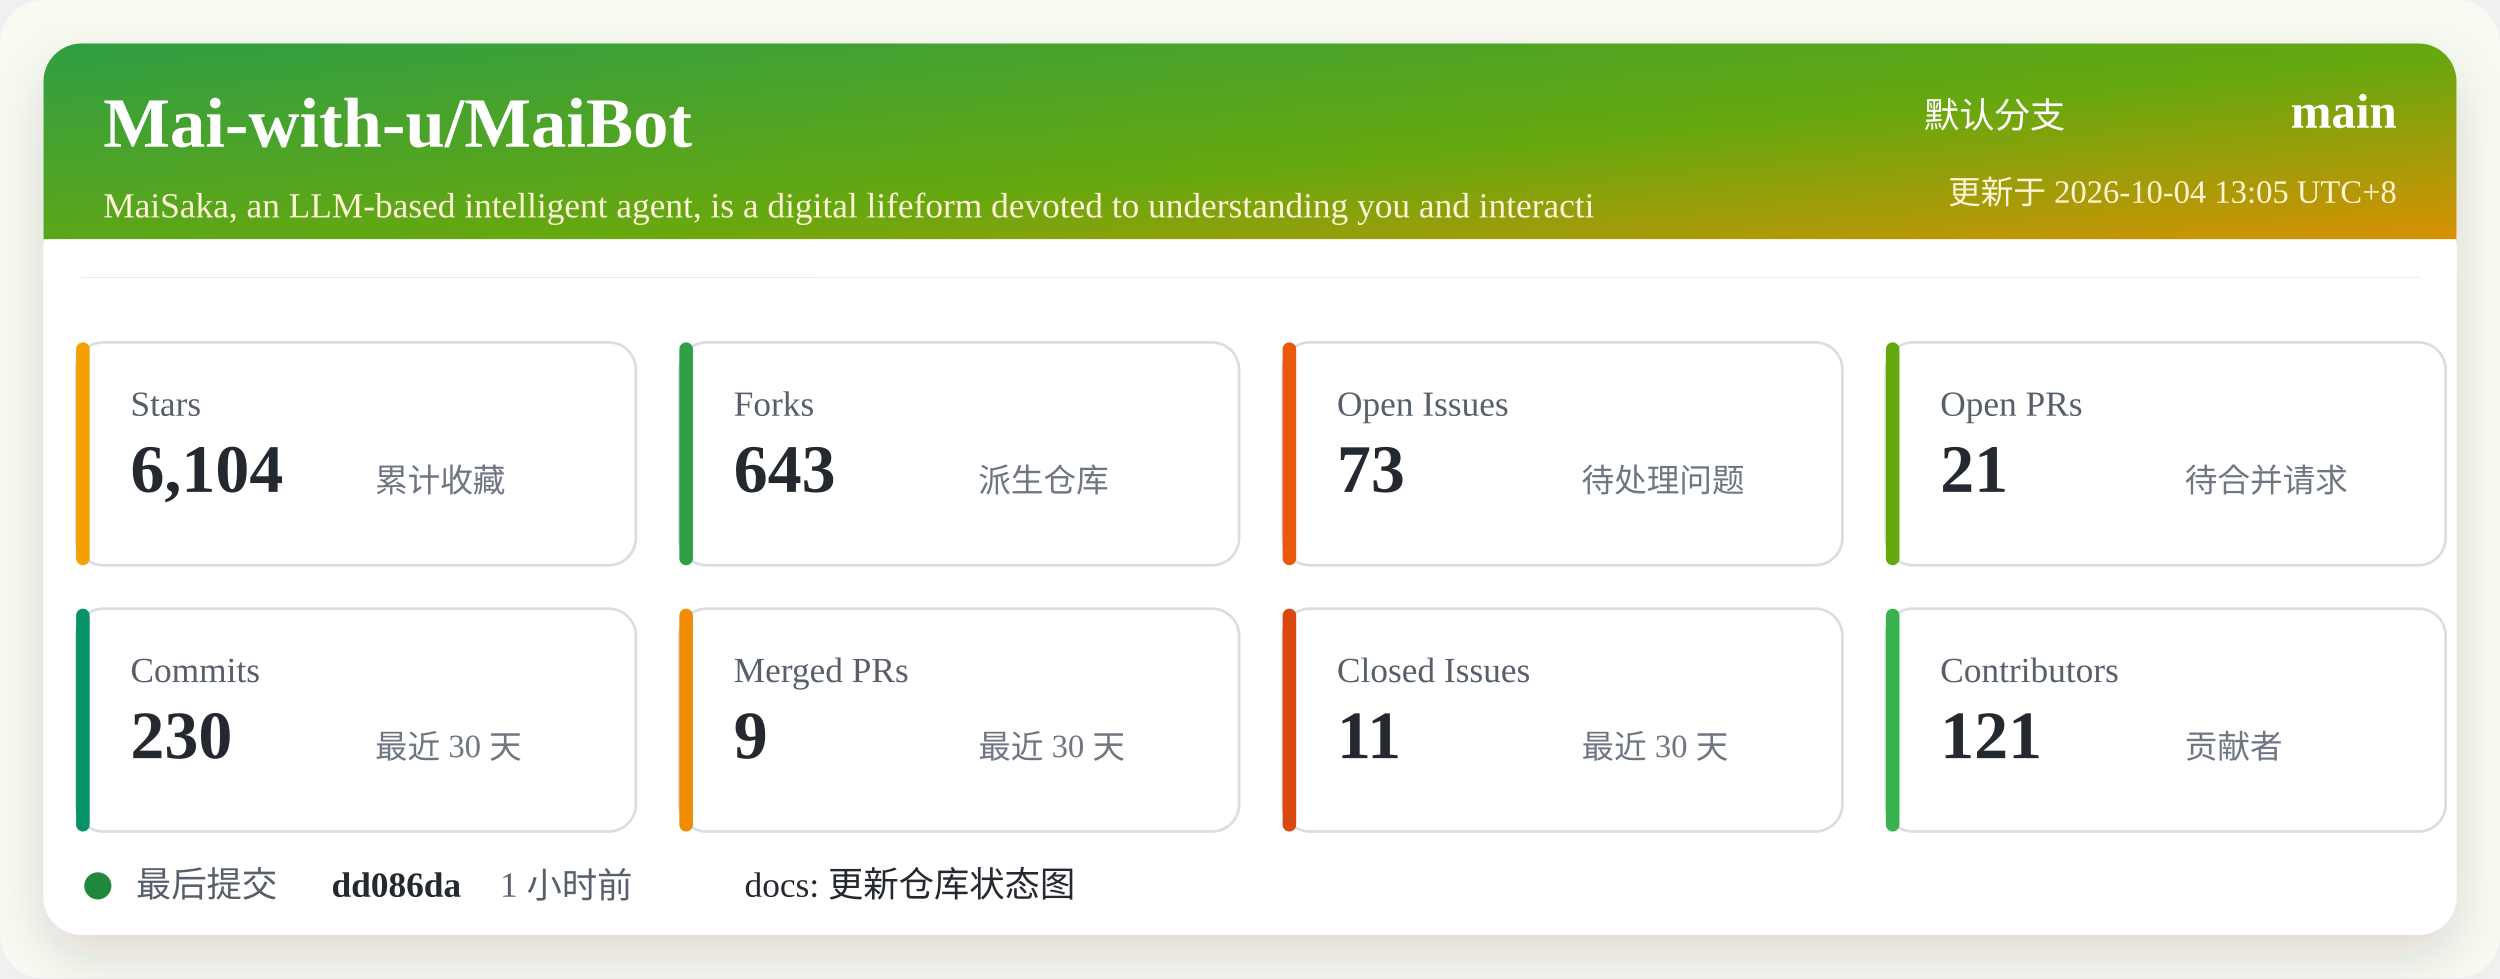
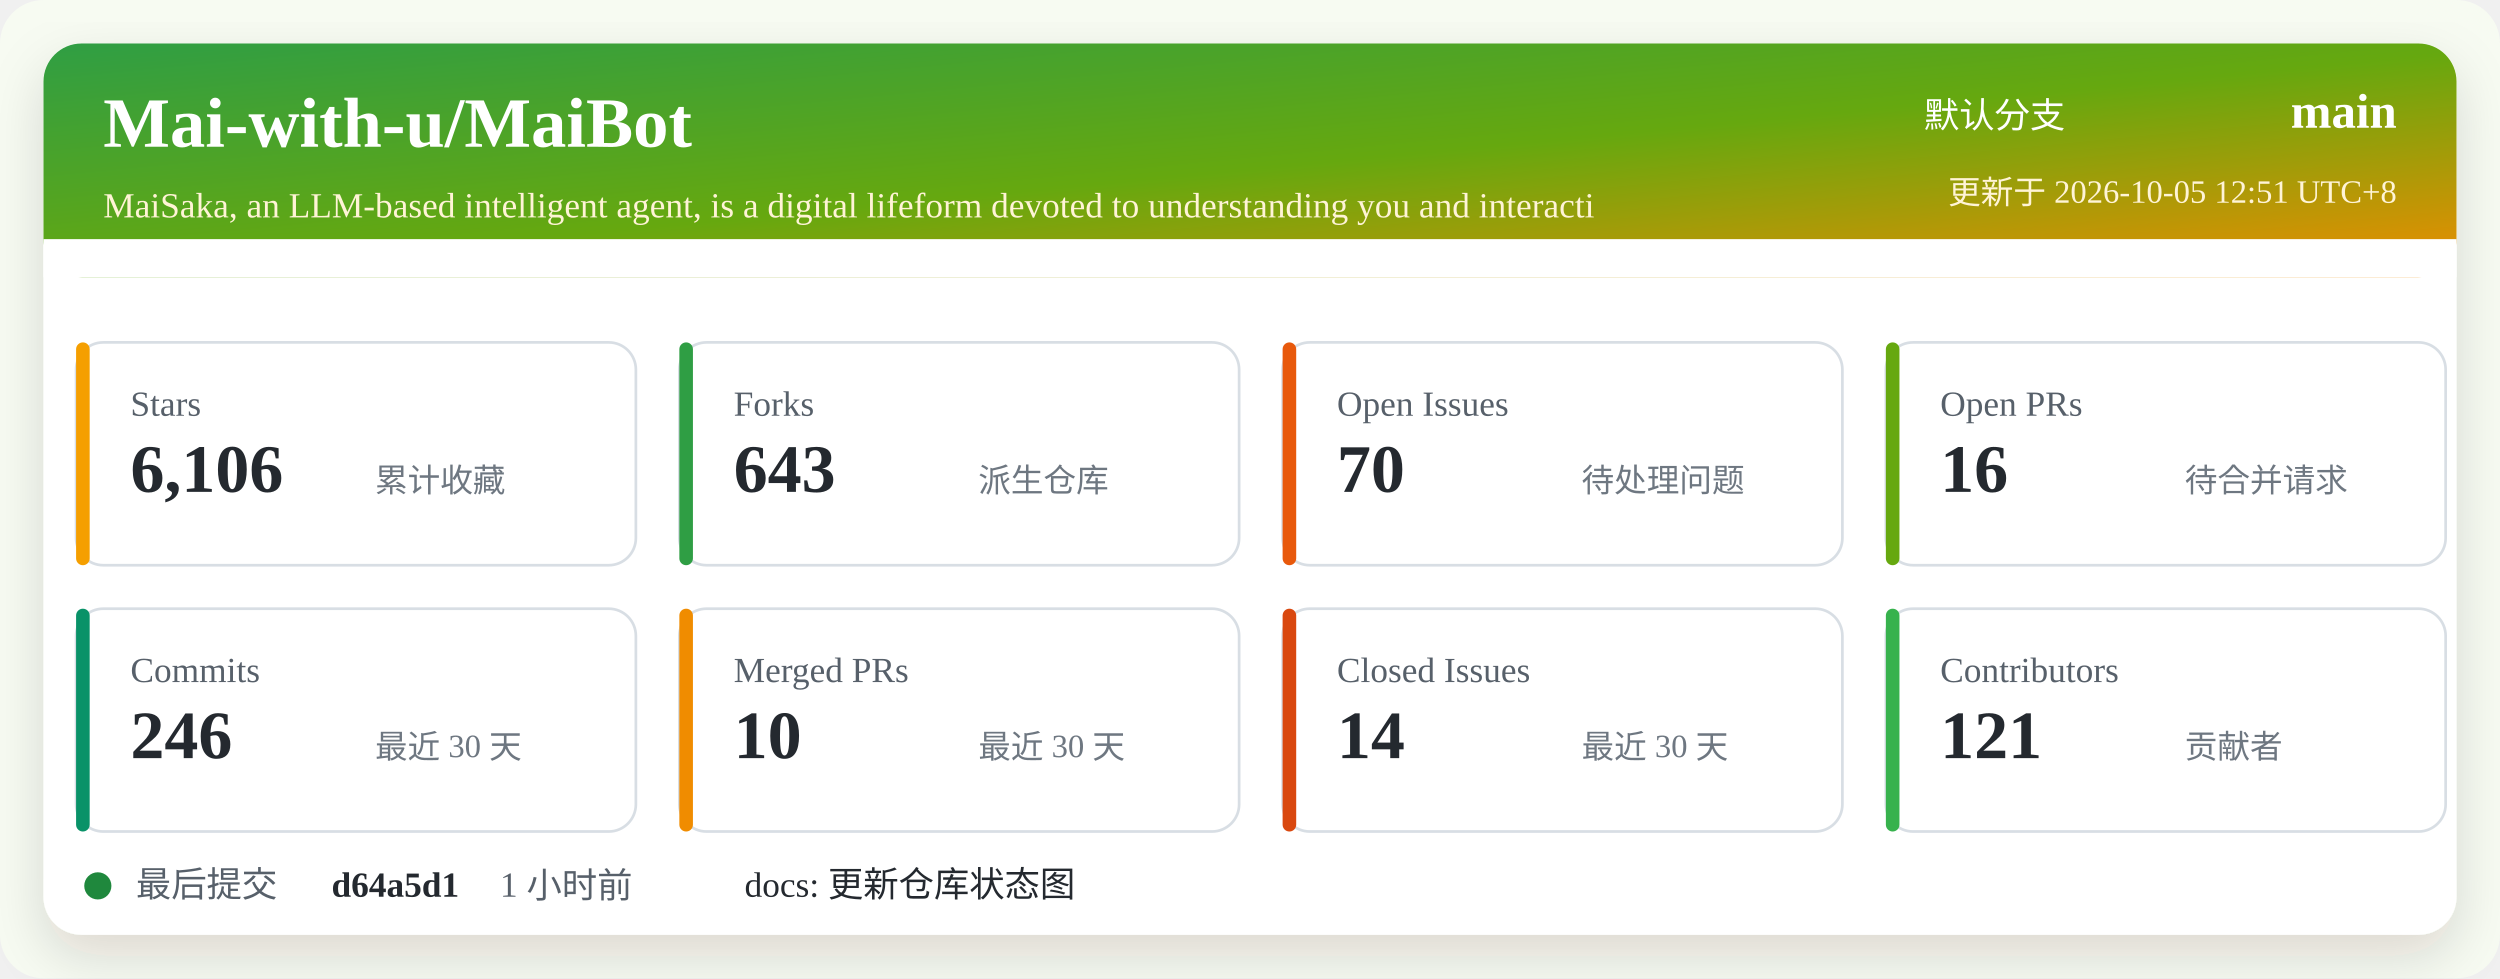
<svg xmlns="http://www.w3.org/2000/svg" width="920" height="360" viewBox="0 0 920 360" role="img" aria-labelledby="title desc">
  <defs>
    <linearGradient id="header" x1="0" x2="1" y1="0" y2="1">
      <stop offset="0%" stop-color="#2f9e44" />
      <stop offset="52%" stop-color="#66a80f" />
      <stop offset="100%" stop-color="#f08c00" />
    </linearGradient>
    <filter id="shadow" x="-5%" y="-5%" width="110%" height="110%">
      <feDropShadow dx="0" dy="8" stdDeviation="10" flood-color="#2b2318" flood-opacity="0.14" />
    </filter>
  </defs>
  <rect width="920" height="360" rx="16" fill="#f7fbf2" />
  <rect x="16" y="16" width="888" height="328" rx="14" fill="#ffffff" filter="url(#shadow)" />
  <rect x="16" y="16" width="888" height="86" rx="14" fill="url(#header)" />
  <path d="M16 88 H904 V102 H16 Z" fill="#ffffff" />
  <text x="38" y="54" fill="#ffffff" font-size="26" font-weight="700">Mai-with-u/MaiBot</text>
  <text x="38" y="80" fill="#fff4d6" font-size="13">MaiSaka, an LLM-based intelligent agent, is a digital lifeform devoted to understanding you and interacti</text>
  <text x="760" y="47" fill="#ffffff" font-size="13" text-anchor="end">默认分支</text>
  <text x="882" y="47" fill="#ffffff" font-size="18" font-weight="700" text-anchor="end">main</text>
-   <text x="882" y="75" fill="#fff4d6" font-size="12" text-anchor="end">更新于 2026-10-04 13:05 UTC+8</text>
+   <text x="882" y="75" fill="#fff4d6" font-size="12" text-anchor="end">更新于 2026-10-05 12:51 UTC+8</text>
  <g transform="translate(28 126)">
    <rect width="206" height="82" rx="10" fill="#ffffff" stroke="#d8dee4" />
    <rect x="0" y="0" width="5" height="82" rx="2.5" fill="#f59f00" />
    <text x="20" y="27" fill="#57606a" font-size="13">Stars</text>
-     <text x="20" y="55" fill="#24292f" font-size="25" font-weight="700">6,104</text>
+     <text x="20" y="55" fill="#24292f" font-size="25" font-weight="700">6,106</text>
    <text x="110" y="55" fill="#6e7781" font-size="12">累计收藏</text>
  </g>
  <g transform="translate(250 126)">
    <rect width="206" height="82" rx="10" fill="#ffffff" stroke="#d8dee4" />
    <rect x="0" y="0" width="5" height="82" rx="2.5" fill="#2f9e44" />
    <text x="20" y="27" fill="#57606a" font-size="13">Forks</text>
    <text x="20" y="55" fill="#24292f" font-size="25" font-weight="700">643</text>
    <text x="110" y="55" fill="#6e7781" font-size="12">派生仓库</text>
  </g>
  <g transform="translate(472 126)">
    <rect width="206" height="82" rx="10" fill="#ffffff" stroke="#d8dee4" />
    <rect x="0" y="0" width="5" height="82" rx="2.5" fill="#e8590c" />
    <text x="20" y="27" fill="#57606a" font-size="13">Open Issues</text>
-     <text x="20" y="55" fill="#24292f" font-size="25" font-weight="700">73</text>
+     <text x="20" y="55" fill="#24292f" font-size="25" font-weight="700">70</text>
    <text x="110" y="55" fill="#6e7781" font-size="12">待处理问题</text>
  </g>
  <g transform="translate(694 126)">
    <rect width="206" height="82" rx="10" fill="#ffffff" stroke="#d8dee4" />
    <rect x="0" y="0" width="5" height="82" rx="2.5" fill="#66a80f" />
    <text x="20" y="27" fill="#57606a" font-size="13">Open PRs</text>
-     <text x="20" y="55" fill="#24292f" font-size="25" font-weight="700">21</text>
+     <text x="20" y="55" fill="#24292f" font-size="25" font-weight="700">16</text>
    <text x="110" y="55" fill="#6e7781" font-size="12">待合并请求</text>
  </g>
  <g transform="translate(28 224)">
    <rect width="206" height="82" rx="10" fill="#ffffff" stroke="#d8dee4" />
    <rect x="0" y="0" width="5" height="82" rx="2.5" fill="#099268" />
    <text x="20" y="27" fill="#57606a" font-size="13">Commits</text>
-     <text x="20" y="55" fill="#24292f" font-size="25" font-weight="700">230</text>
+     <text x="20" y="55" fill="#24292f" font-size="25" font-weight="700">246</text>
    <text x="110" y="55" fill="#6e7781" font-size="12">最近 30 天</text>
  </g>
  <g transform="translate(250 224)">
    <rect width="206" height="82" rx="10" fill="#ffffff" stroke="#d8dee4" />
    <rect x="0" y="0" width="5" height="82" rx="2.5" fill="#f08c00" />
    <text x="20" y="27" fill="#57606a" font-size="13">Merged PRs</text>
-     <text x="20" y="55" fill="#24292f" font-size="25" font-weight="700">9</text>
+     <text x="20" y="55" fill="#24292f" font-size="25" font-weight="700">10</text>
    <text x="110" y="55" fill="#6e7781" font-size="12">最近 30 天</text>
  </g>
  <g transform="translate(472 224)">
    <rect width="206" height="82" rx="10" fill="#ffffff" stroke="#d8dee4" />
    <rect x="0" y="0" width="5" height="82" rx="2.5" fill="#d9480f" />
    <text x="20" y="27" fill="#57606a" font-size="13">Closed Issues</text>
-     <text x="20" y="55" fill="#24292f" font-size="25" font-weight="700">11</text>
+     <text x="20" y="55" fill="#24292f" font-size="25" font-weight="700">14</text>
    <text x="110" y="55" fill="#6e7781" font-size="12">最近 30 天</text>
  </g>
  <g transform="translate(694 224)">
    <rect width="206" height="82" rx="10" fill="#ffffff" stroke="#d8dee4" />
    <rect x="0" y="0" width="5" height="82" rx="2.5" fill="#37b24d" />
    <text x="20" y="27" fill="#57606a" font-size="13">Contributors</text>
    <text x="20" y="55" fill="#24292f" font-size="25" font-weight="700">121</text>
    <text x="110" y="55" fill="#6e7781" font-size="12">贡献者</text>
  </g>
  <g transform="translate(28 318)">
    <circle cx="8" cy="8" r="5" fill="#1f883d" />
    <text x="22" y="12" fill="#57606a" font-size="13">最后提交</text>
-     <text x="94" y="12" fill="#24292f" font-size="13" font-weight="700">dd086da</text>
+     <text x="94" y="12" fill="#24292f" font-size="13" font-weight="700">d64a5d1</text>
    <text x="156" y="12" fill="#57606a" font-size="13">1 小时前</text>
    <text x="246" y="12" fill="#24292f" font-size="13">docs: 更新仓库状态图</text>
  </g>
</svg>
